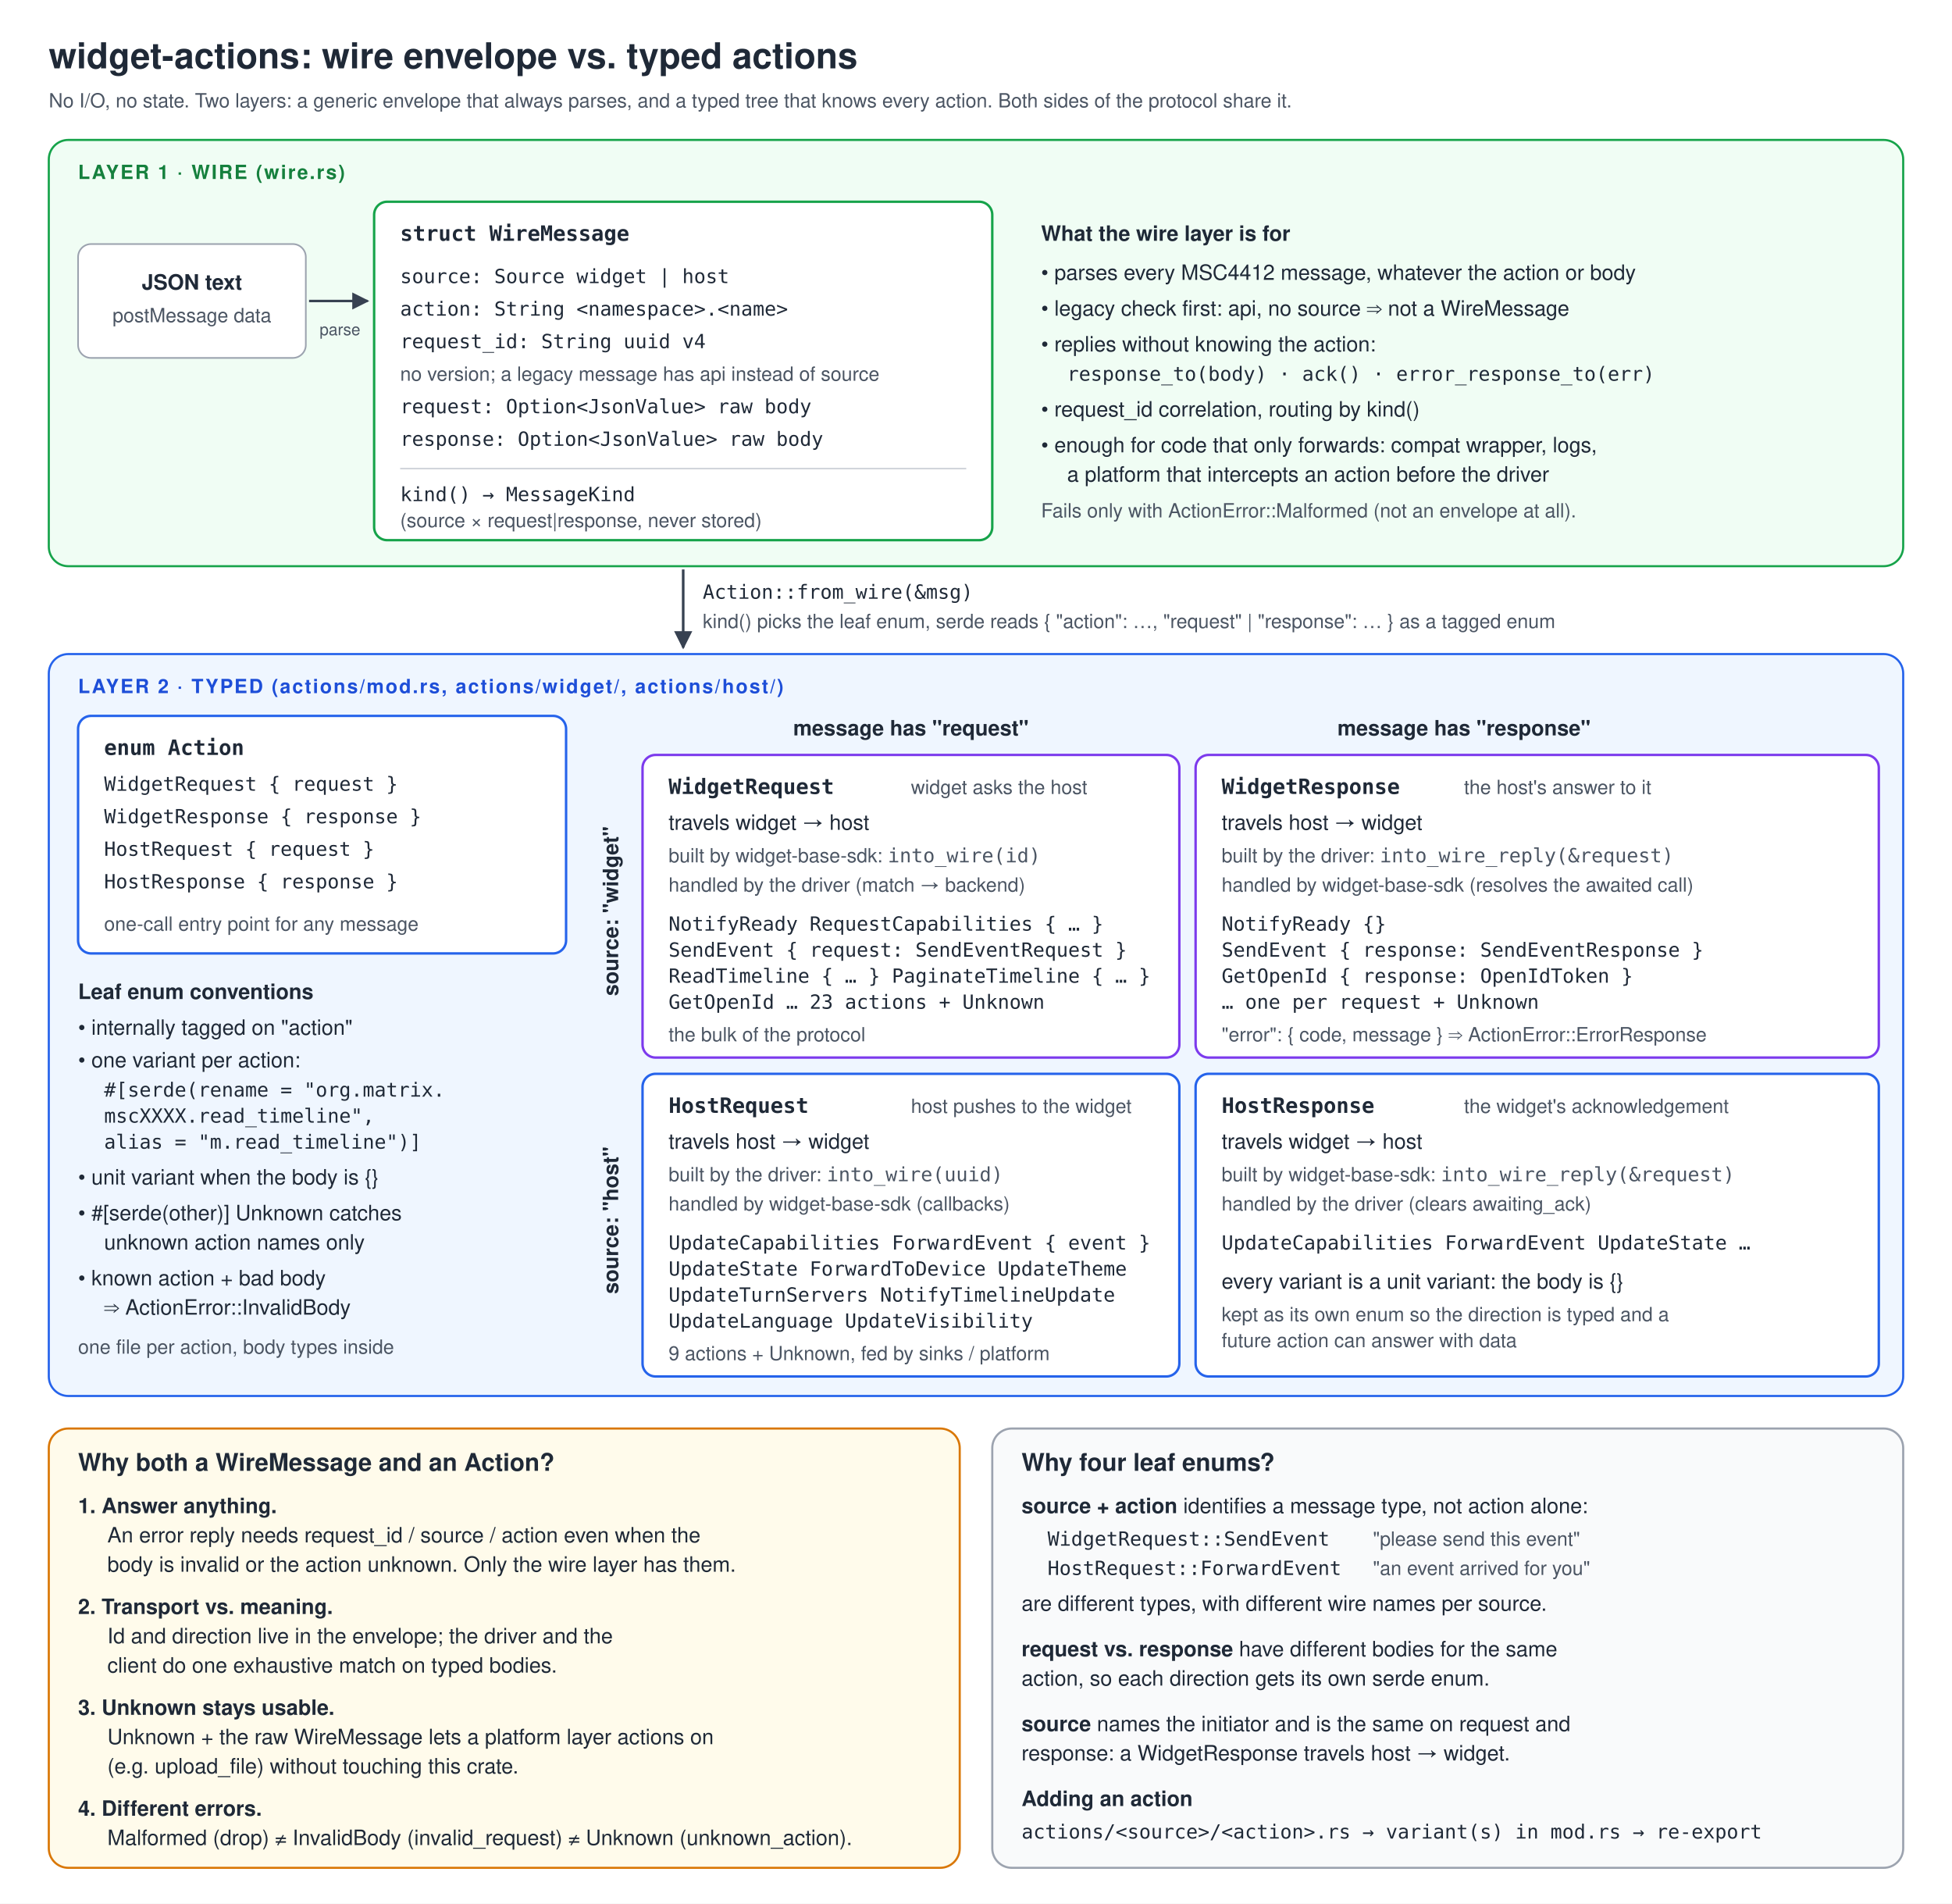
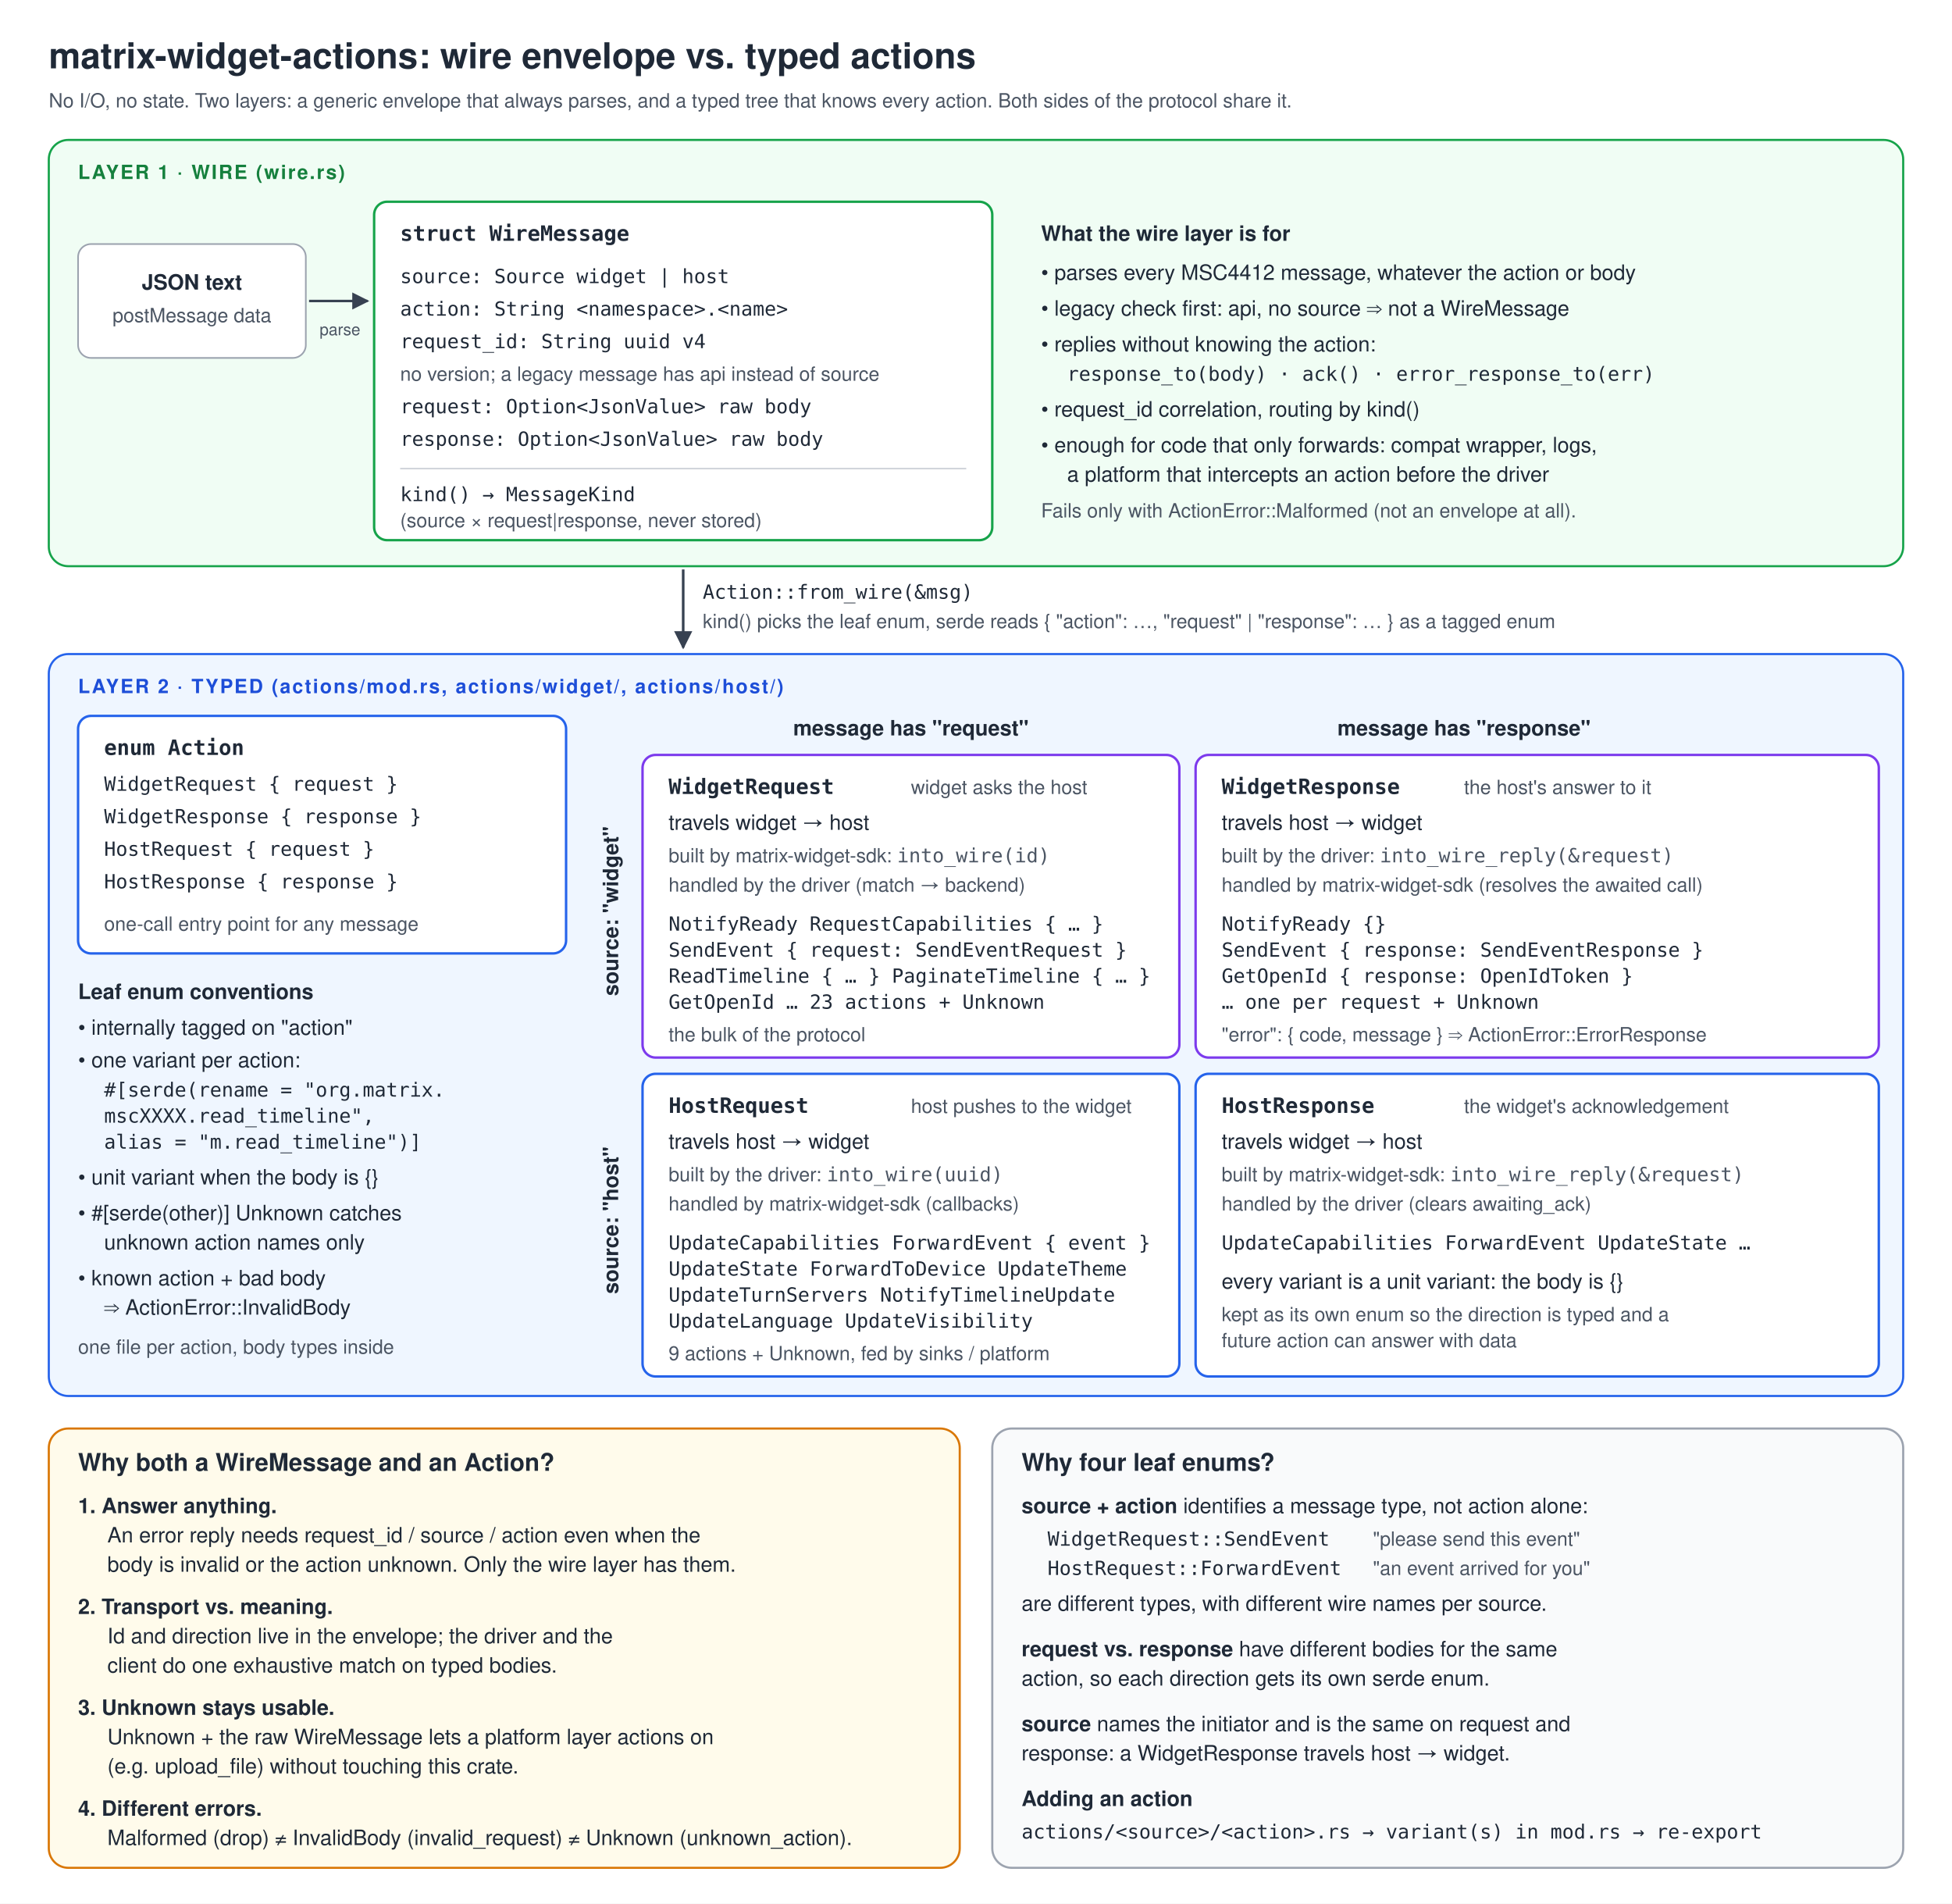
<svg xmlns="http://www.w3.org/2000/svg" viewBox="0 0 1200 1170" width="1200" height="1170" font-family="-apple-system, 'Segoe UI', Helvetica, Arial, sans-serif">
  <style>
    text { fill: #1f2937; white-space: pre; }
    .h1 { font-size: 22px; font-weight: 700; }
    .h2 { font-size: 15px; font-weight: 700; }
    .b { font-size: 13px; }
    .bb { font-size: 13px; font-weight: 700; }
    .s { font-size: 12px; fill: #4b5563; }
    .m { font-family: ui-monospace, SFMono-Regular, Menlo, monospace; font-size: 12px; }
    .mb { font-family: ui-monospace, SFMono-Regular, Menlo, monospace; font-size: 13px; font-weight: 700; }
    .badge { font-size: 11px; font-weight: 700; fill: #ffffff; }
    .layer { font-size: 12px; font-weight: 700; letter-spacing: 1px; }
  </style>
  <defs>
    <marker id="arr" viewBox="0 0 10 10" refX="9" refY="5" markerWidth="7" markerHeight="7" orient="auto">
      <path d="M0,0 L10,5 L0,10 z" fill="#374151" />
    </marker>
  </defs>
  <rect width="1200" height="1170" fill="#ffffff" />
-   <text x="30" y="42" class="h1">widget-actions: wire envelope vs. typed actions</text>
+   <text x="30" y="42" class="h1">matrix-widget-actions: wire envelope vs. typed actions</text>
  <text x="30" y="66" class="s">No I/O, no state. Two layers: a generic envelope that always parses, and a typed tree that knows every action. Both sides of the protocol share it.</text>
  <rect x="30" y="86" width="1140" height="262" rx="12" fill="#f0fdf4" stroke="#16a34a" stroke-width="1.3" />
  <text x="48" y="110" class="layer" style="fill:#15803d">LAYER 1 · WIRE   (wire.rs)</text>
  <rect x="48" y="150" width="140" height="70" rx="8" fill="#ffffff" stroke="#9ca3af" />
  <text x="118" y="178" class="bb" text-anchor="middle">JSON text</text>
  <text x="118" y="198" class="s" text-anchor="middle">postMessage data</text>
  <line x1="190" y1="185" x2="226" y2="185" stroke="#374151" stroke-width="1.5" marker-end="url(#arr)" />
  <text x="209" y="206" class="s" text-anchor="middle" style="font-size:10px">parse</text>
  <rect x="230" y="124" width="380" height="208" rx="8" fill="#ffffff" stroke="#16a34a" stroke-width="1.5" />
  <text x="246" y="148" class="mb">struct WireMessage</text>
  <text x="246" y="174" class="m">source:     Source      widget | host</text>
  <text x="246" y="194" class="m">action:     String      &lt;namespace&gt;.&lt;name&gt;</text>
  <text x="246" y="214" class="m">request_id: String      uuid v4</text>
  <text x="246" y="234" class="s">no version; a legacy message has api instead of source</text>
  <text x="246" y="254" class="m">request:    Option&lt;JsonValue&gt;   raw body</text>
  <text x="246" y="274" class="m">response:   Option&lt;JsonValue&gt;   raw body</text>
  <line x1="246" y1="288" x2="594" y2="288" stroke="#d1d5db" />
  <text x="246" y="308" class="m">kind() → MessageKind</text>
  <text x="246" y="324" class="s">(source × request|response, never stored)</text>
  <text x="640" y="148" class="bb">What the wire layer is for</text>
  <text x="640" y="172" class="b">• parses every MSC4412 message, whatever the action or body</text>
  <text x="640" y="194" class="b">• legacy check first: api, no source ⇒ not a WireMessage</text>
  <text x="640" y="216" class="b">• replies without knowing the action:</text>
  <text x="656" y="234" class="m">response_to(body) · ack() · error_response_to(err)</text>
  <text x="640" y="256" class="b">• request_id correlation, routing by kind()</text>
  <text x="640" y="278" class="b">• enough for code that only forwards: compat wrapper, logs,</text>
  <text x="656" y="296" class="b">a platform that intercepts an action before the driver</text>
  <text x="640" y="318" class="s">Fails only with ActionError::Malformed (not an envelope at all).</text>
  <line x1="420" y1="350" x2="420" y2="398" stroke="#374151" stroke-width="1.6" marker-end="url(#arr)" />
  <text x="432" y="368" class="m">Action::from_wire(&amp;msg)</text>
  <text x="432" y="386" class="s">kind() picks the leaf enum, serde reads { "action": …, "request" | "response": … } as a tagged enum</text>
  <rect x="30" y="402" width="1140" height="456" rx="12" fill="#eff6ff" stroke="#2563eb" stroke-width="1.3" />
  <text x="48" y="426" class="layer" style="fill:#1d4ed8">LAYER 2 · TYPED   (actions/mod.rs, actions/widget/, actions/host/)</text>
  <rect x="48" y="440" width="300" height="146" rx="8" fill="#ffffff" stroke="#2563eb" stroke-width="1.5" />
  <text x="64" y="464" class="mb">enum Action</text>
  <text x="64" y="486" class="m">WidgetRequest  { request }</text>
  <text x="64" y="506" class="m">WidgetResponse { response }</text>
  <text x="64" y="526" class="m">HostRequest    { request }</text>
  <text x="64" y="546" class="m">HostResponse   { response }</text>
  <text x="64" y="572" class="s">one-call entry point for any message</text>
  <text x="48" y="614" class="bb">Leaf enum conventions</text>
  <text x="48" y="636" class="b">• internally tagged on "action"</text>
  <text x="48" y="656" class="b">• one variant per action:</text>
  <text x="64" y="674" class="m">#[serde(rename = "org.matrix.</text>
  <text x="64" y="690" class="m">  mscXXXX.read_timeline",</text>
  <text x="64" y="706" class="m">  alias = "m.read_timeline")]</text>
  <text x="48" y="728" class="b">• unit variant when the body is {}</text>
  <text x="48" y="750" class="b">• #[serde(other)] Unknown catches</text>
  <text x="64" y="768" class="b">unknown action names only</text>
  <text x="48" y="790" class="b">• known action + bad body</text>
  <text x="64" y="808" class="b">⇒ ActionError::InvalidBody</text>
  <text x="48" y="832" class="s">one file per action, body types inside</text>
  <text x="560" y="452" class="bb" text-anchor="middle">message has "request"</text>
  <text x="900" y="452" class="bb" text-anchor="middle">message has "response"</text>
  <text x="380" y="560" class="bb" text-anchor="middle" transform="rotate(-90 380 560)">source: "widget"</text>
  <text x="380" y="750" class="bb" text-anchor="middle" transform="rotate(-90 380 750)">source: "host"</text>
  <rect x="395" y="464" width="330" height="186" rx="8" fill="#ffffff" stroke="#7c3aed" stroke-width="1.5" />
  <text x="411" y="488" class="mb">WidgetRequest</text>
  <text x="560" y="488" class="s">widget asks the host</text>
  <text x="411" y="510" class="b">travels widget → host</text>
-   <text x="411" y="530" class="s">built by widget-base-sdk: <tspan font-family="ui-monospace, SFMono-Regular, Menlo, monospace" font-size="12">into_wire(id)</tspan>
+   <text x="411" y="530" class="s">built by matrix-widget-sdk: <tspan font-family="ui-monospace, SFMono-Regular, Menlo, monospace" font-size="12">into_wire(id)</tspan>
  </text>
  <text x="411" y="548" class="s">handled by the driver (match → backend)</text>
  <text x="411" y="572" class="m">NotifyReady  RequestCapabilities { … }</text>
  <text x="411" y="588" class="m">SendEvent { request: SendEventRequest }</text>
  <text x="411" y="604" class="m">ReadTimeline { … }  PaginateTimeline { … }</text>
  <text x="411" y="620" class="m">GetOpenId  … 23 actions + Unknown</text>
  <text x="411" y="640" class="s">the bulk of the protocol</text>
  <rect x="735" y="464" width="420" height="186" rx="8" fill="#ffffff" stroke="#7c3aed" stroke-width="1.5" />
  <text x="751" y="488" class="mb">WidgetResponse</text>
  <text x="900" y="488" class="s">the host's answer to it</text>
  <text x="751" y="510" class="b">travels host → widget</text>
  <text x="751" y="530" class="s">built by the driver: <tspan font-family="ui-monospace, SFMono-Regular, Menlo, monospace" font-size="12">into_wire_reply(&amp;request)</tspan>
  </text>
-   <text x="751" y="548" class="s">handled by widget-base-sdk (resolves the awaited call)</text>
+   <text x="751" y="548" class="s">handled by matrix-widget-sdk (resolves the awaited call)</text>
  <text x="751" y="572" class="m">NotifyReady                      {}</text>
  <text x="751" y="588" class="m">SendEvent { response: SendEventResponse }</text>
  <text x="751" y="604" class="m">GetOpenId { response: OpenIdToken }</text>
  <text x="751" y="620" class="m">… one per request + Unknown</text>
  <text x="751" y="640" class="s">"error": { code, message } ⇒ ActionError::ErrorResponse</text>
  <rect x="395" y="660" width="330" height="186" rx="8" fill="#ffffff" stroke="#2563eb" stroke-width="1.5" />
  <text x="411" y="684" class="mb">HostRequest</text>
  <text x="560" y="684" class="s">host pushes to the widget</text>
  <text x="411" y="706" class="b">travels host → widget</text>
  <text x="411" y="726" class="s">built by the driver: <tspan font-family="ui-monospace, SFMono-Regular, Menlo, monospace" font-size="12">into_wire(uuid)</tspan>
  </text>
-   <text x="411" y="744" class="s">handled by widget-base-sdk (callbacks)</text>
+   <text x="411" y="744" class="s">handled by matrix-widget-sdk (callbacks)</text>
  <text x="411" y="768" class="m">UpdateCapabilities  ForwardEvent { event }</text>
  <text x="411" y="784" class="m">UpdateState  ForwardToDevice  UpdateTheme</text>
  <text x="411" y="800" class="m">UpdateTurnServers  NotifyTimelineUpdate</text>
  <text x="411" y="816" class="m">UpdateLanguage  UpdateVisibility</text>
  <text x="411" y="836" class="s">9 actions + Unknown, fed by sinks / platform</text>
  <rect x="735" y="660" width="420" height="186" rx="8" fill="#ffffff" stroke="#2563eb" stroke-width="1.5" />
  <text x="751" y="684" class="mb">HostResponse</text>
  <text x="900" y="684" class="s">the widget's acknowledgement</text>
  <text x="751" y="706" class="b">travels widget → host</text>
-   <text x="751" y="726" class="s">built by widget-base-sdk: <tspan font-family="ui-monospace, SFMono-Regular, Menlo, monospace" font-size="12">into_wire_reply(&amp;request)</tspan>
+   <text x="751" y="726" class="s">built by matrix-widget-sdk: <tspan font-family="ui-monospace, SFMono-Regular, Menlo, monospace" font-size="12">into_wire_reply(&amp;request)</tspan>
  </text>
  <text x="751" y="744" class="s">handled by the driver (clears awaiting_ack)</text>
  <text x="751" y="768" class="m">UpdateCapabilities  ForwardEvent  UpdateState …</text>
  <text x="751" y="792" class="b">every variant is a unit variant: the body is {}</text>
  <text x="751" y="812" class="s">kept as its own enum so the direction is typed and a</text>
  <text x="751" y="828" class="s">future action can answer with data</text>
  <rect x="30" y="878" width="560" height="270" rx="12" fill="#fffbeb" stroke="#d97706" stroke-width="1.3" />
  <text x="48" y="904" class="h2">Why both a WireMessage and an Action?</text>
  <text x="48" y="930" class="bb">1. Answer anything.</text>
  <text x="66" y="948" class="b">An error reply needs request_id / source / action even when the</text>
  <text x="66" y="966" class="b">body is invalid or the action unknown. Only the wire layer has them.</text>
  <text x="48" y="992" class="bb">2. Transport vs. meaning.</text>
  <text x="66" y="1010" class="b">Id and direction live in the envelope; the driver and the</text>
  <text x="66" y="1028" class="b">client do one exhaustive match on typed bodies.</text>
  <text x="48" y="1054" class="bb">3. Unknown stays usable.</text>
  <text x="66" y="1072" class="b">Unknown + the raw WireMessage lets a platform layer actions on</text>
  <text x="66" y="1090" class="b">(e.g. upload_file) without touching this crate.</text>
  <text x="48" y="1116" class="bb">4. Different errors.</text>
  <text x="66" y="1134" class="b">Malformed (drop) ≠ InvalidBody (invalid_request) ≠ Unknown (unknown_action).</text>
  <rect x="610" y="878" width="560" height="270" rx="12" fill="#f9fafb" stroke="#9ca3af" stroke-width="1.3" />
  <text x="628" y="904" class="h2">Why four leaf enums?</text>
  <text x="628" y="930" class="b">
    <tspan font-weight="700">source + action</tspan> identifies a message type, not action alone:</text>
  <text x="644" y="950" class="m">WidgetRequest::SendEvent</text>
  <text x="844" y="950" class="s">"please send this event"</text>
  <text x="644" y="968" class="m">HostRequest::ForwardEvent</text>
  <text x="844" y="968" class="s">"an event arrived for you"</text>
  <text x="628" y="990" class="b">are different types, with different wire names per source.</text>
  <text x="628" y="1018" class="b">
    <tspan font-weight="700">request vs. response</tspan> have different bodies for the same</text>
  <text x="628" y="1036" class="b">action, so each direction gets its own serde enum.</text>
  <text x="628" y="1064" class="b">
    <tspan font-weight="700">source</tspan> names the initiator and is the same on request and</text>
  <text x="628" y="1082" class="b">response: a WidgetResponse travels host → widget.</text>
  <text x="628" y="1110" class="bb">Adding an action</text>
  <text x="628" y="1130" class="m">actions/&lt;source&gt;/&lt;action&gt;.rs  →  variant(s) in mod.rs  →  re-export</text>
</svg>
